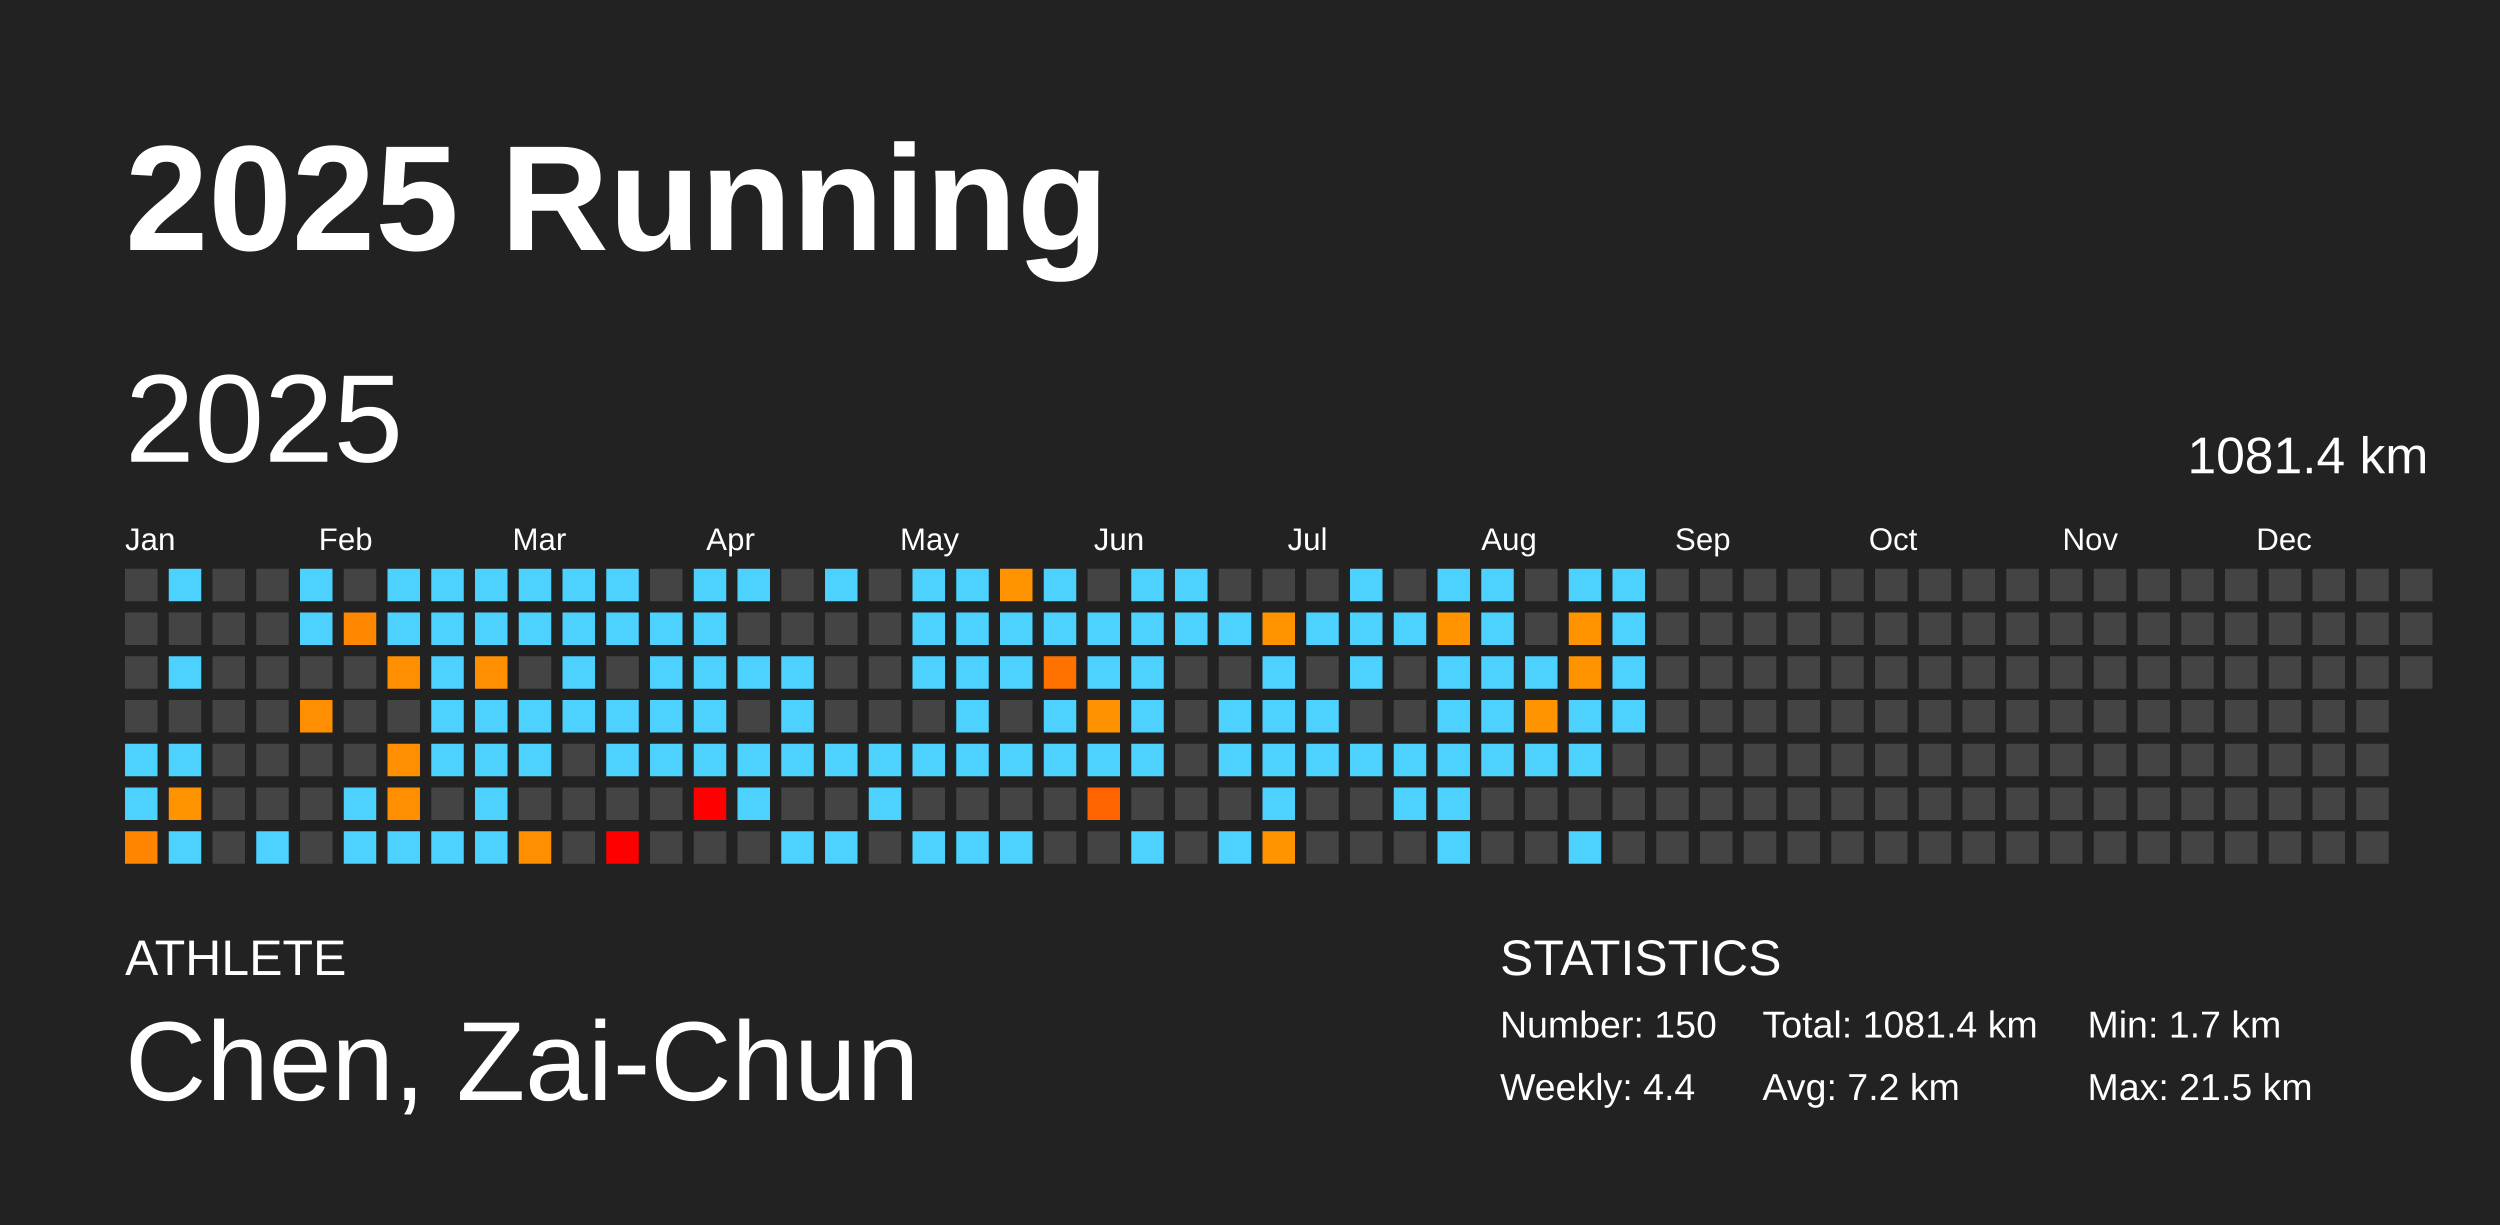
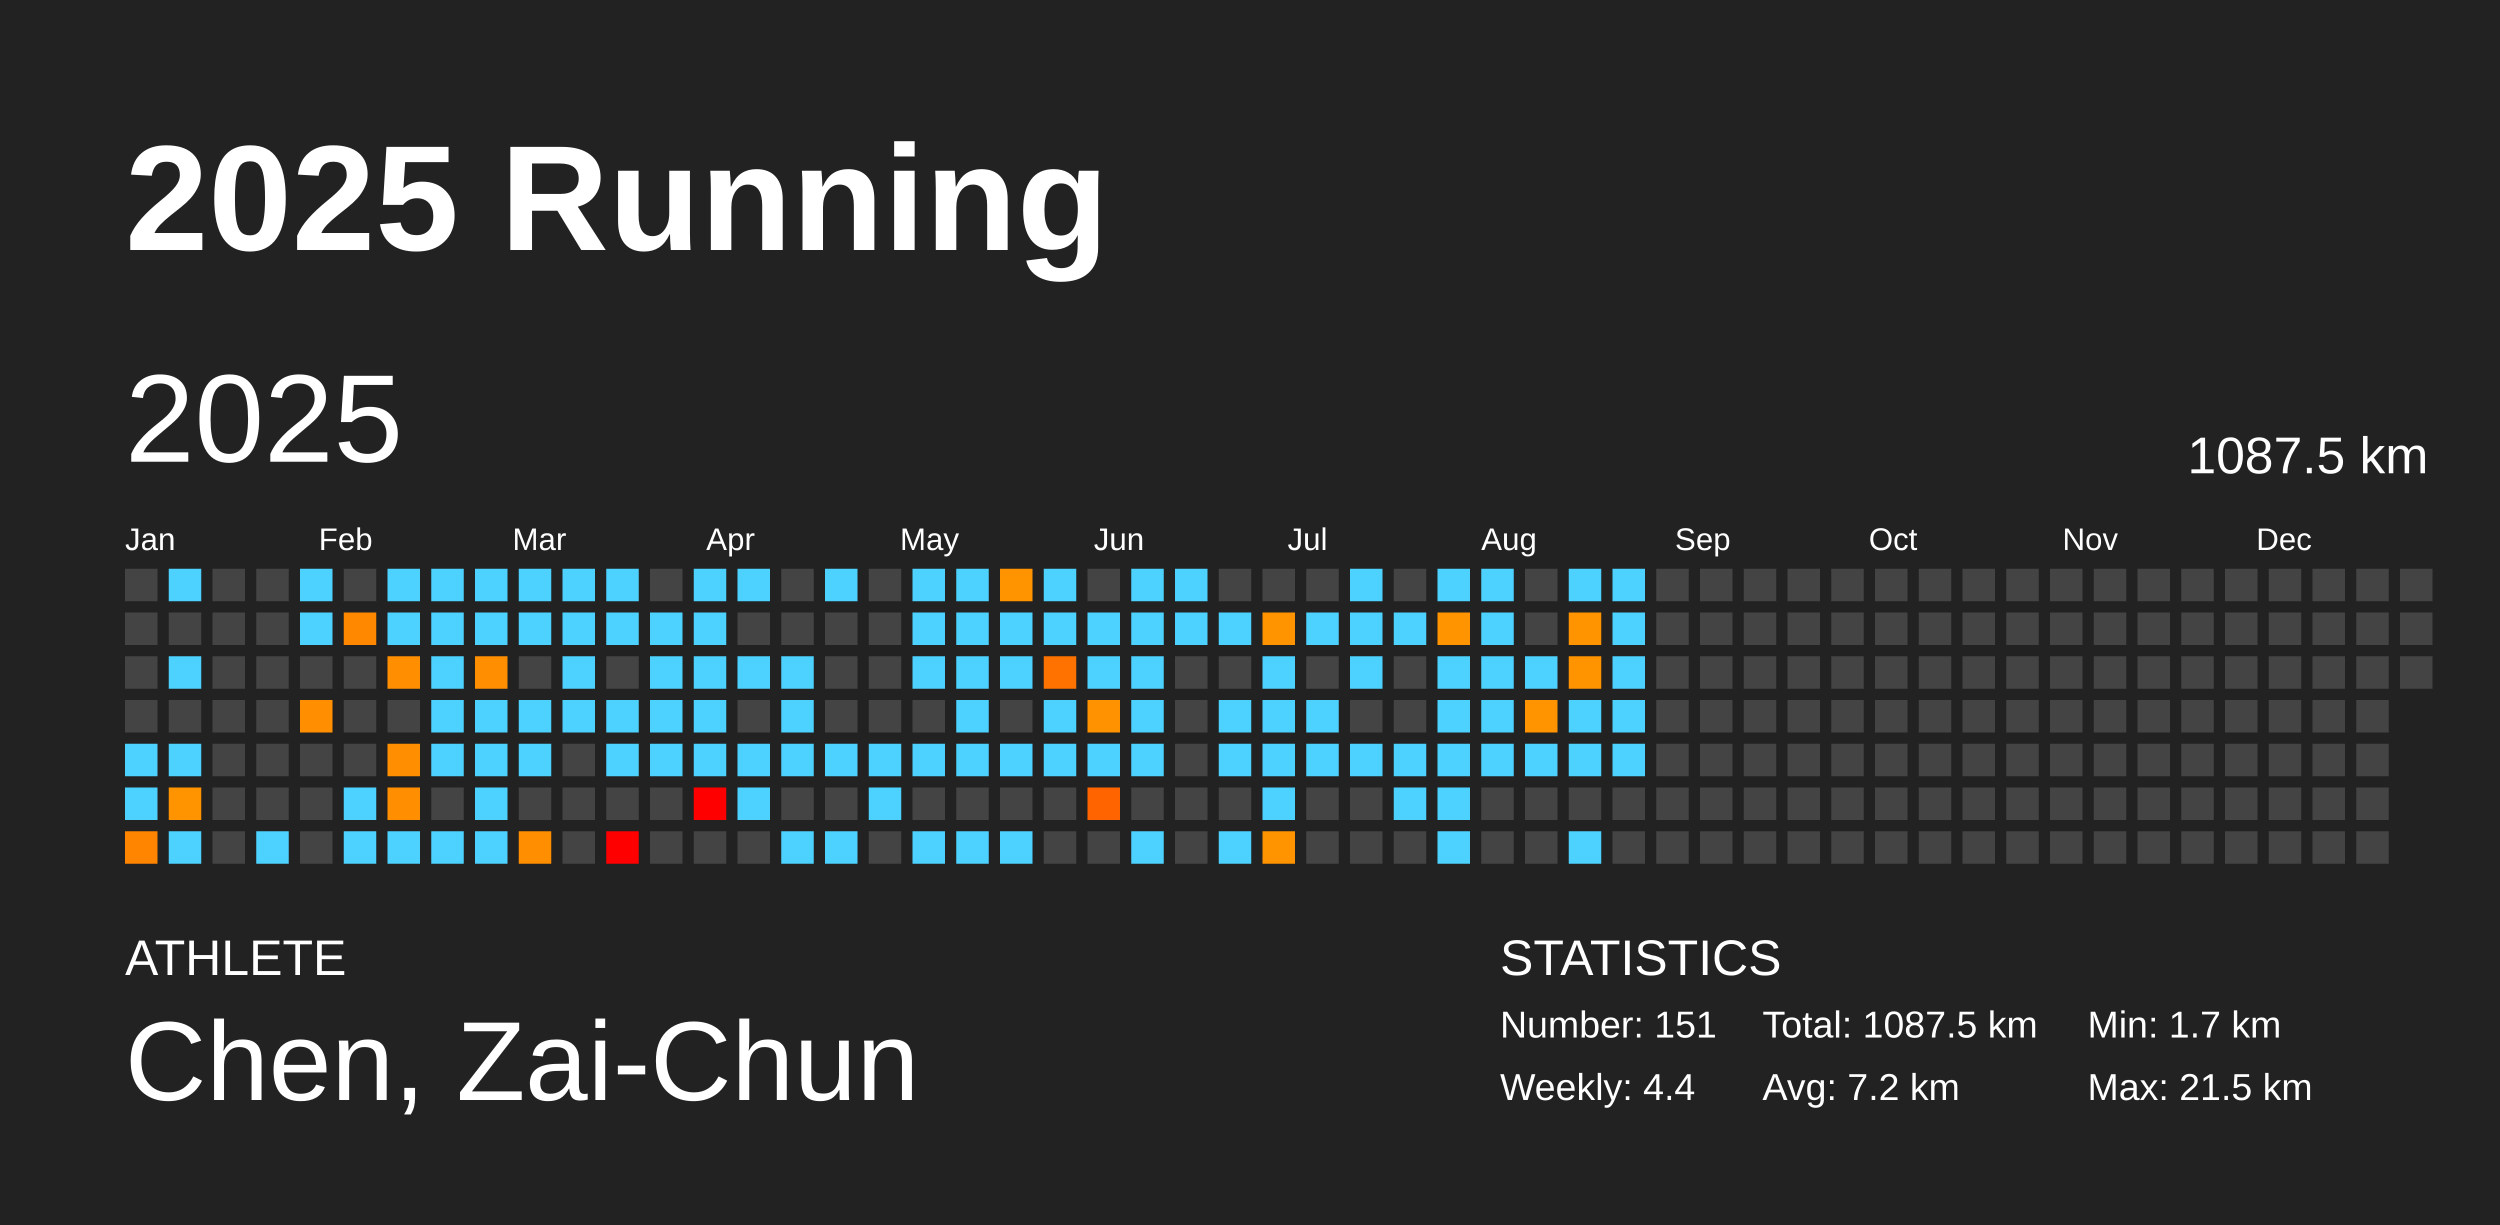
<svg xmlns="http://www.w3.org/2000/svg" baseProfile="full" height="98mm" version="1.1" viewBox="0,0,200,98" width="200mm">
  <defs />
  <rect fill="#222222" height="98" width="200" x="0" y="0" />
  <text fill="#FFFFFF" style="font-size:12px; font-family:Arial; font-weight:bold;" x="10" y="20">2025 Running</text>
  <text fill="#FFFFFF" style="font-size:4px; font-family:Arial" x="10" y="78">ATHLETE</text>
  <text fill="#FFFFFF" style="font-size:9px; font-family:Arial" x="10" y="88">Chen, Zai-Chun</text>
  <text fill="#FFFFFF" style="font-size:4px; font-family:Arial" x="120" y="78">STATISTICS</text>
-   <text fill="#FFFFFF" style="font-size:3px; font-family:Arial" x="120" y="83">Number: 150</text>
+   <text fill="#FFFFFF" style="font-size:3px; font-family:Arial" x="120" y="83">Number: 151</text>
  <text fill="#FFFFFF" style="font-size:3px; font-family:Arial" x="120" y="88">Weekly: 4.4</text>
-   <text fill="#FFFFFF" style="font-size:3px; font-family:Arial" x="141" y="83">Total: 1081.4 km</text>
+   <text fill="#FFFFFF" style="font-size:3px; font-family:Arial" x="141" y="83">Total: 1087.5 km</text>
  <text fill="#FFFFFF" style="font-size:3px; font-family:Arial" x="141" y="88">Avg: 7.2 km</text>
  <text fill="#FFFFFF" style="font-size:3px; font-family:Arial" x="167" y="83">Min: 1.7 km</text>
  <text fill="#FFFFFF" style="font-size:3px; font-family:Arial" x="167" y="88">Max: 21.5 km</text>
  <text dominant-baseline="hanging" fill="#FFFFFF" style="font-size:10.0px; font-family:Arial;" x="10" y="30">2025</text>
-   <text dominant-baseline="hanging" fill="#FFFFFF" style="font-size:4.125px; font-family:Arial;" x="175" y="35">1081.4 km</text>
+   <text dominant-baseline="hanging" fill="#FFFFFF" style="font-size:4.125px; font-family:Arial;" x="175" y="35">1087.5 km</text>
  <text fill="#FFFFFF" style="font-size:2.5px; font-family:Arial" x="10.0" y="44">Jan</text>
  <text fill="#FFFFFF" style="font-size:2.5px; font-family:Arial" x="25.5" y="44">Feb</text>
  <text fill="#FFFFFF" style="font-size:2.5px; font-family:Arial" x="41.0" y="44">Mar</text>
  <text fill="#FFFFFF" style="font-size:2.5px; font-family:Arial" x="56.5" y="44">Apr</text>
  <text fill="#FFFFFF" style="font-size:2.5px; font-family:Arial" x="72.0" y="44">May</text>
  <text fill="#FFFFFF" style="font-size:2.5px; font-family:Arial" x="87.5" y="44">Jun</text>
  <text fill="#FFFFFF" style="font-size:2.5px; font-family:Arial" x="103.0" y="44">Jul</text>
  <text fill="#FFFFFF" style="font-size:2.5px; font-family:Arial" x="118.5" y="44">Aug</text>
  <text fill="#FFFFFF" style="font-size:2.5px; font-family:Arial" x="134.0" y="44">Sep</text>
  <text fill="#FFFFFF" style="font-size:2.5px; font-family:Arial" x="149.5" y="44">Oct</text>
  <text fill="#FFFFFF" style="font-size:2.5px; font-family:Arial" x="165.0" y="44">Nov</text>
  <text fill="#FFFFFF" style="font-size:2.5px; font-family:Arial" x="180.5" y="44">Dec</text>
  <rect fill="#444444" height="2.6" width="2.6" x="10.0" y="45.5" />
  <rect fill="#444444" height="2.6" width="2.6" x="10.0" y="49.0" />
  <rect fill="#444444" height="2.6" width="2.6" x="10.0" y="52.5" />
  <rect fill="#444444" height="2.6" width="2.6" x="10.0" y="56.0" />
  <rect fill="#4dd2ff" height="2.6" width="2.6" x="10.0" y="59.5" />
  <rect fill="#4dd2ff" height="2.6" width="2.6" x="10.0" y="63.0" />
  <rect fill="#ff8400" height="2.6" width="2.6" x="10.0" y="66.5" />
  <rect fill="#4dd2ff" height="2.6" width="2.6" x="13.5" y="45.5" />
  <rect fill="#444444" height="2.6" width="2.6" x="13.5" y="49.0" />
  <rect fill="#4dd2ff" height="2.6" width="2.6" x="13.5" y="52.5" />
  <rect fill="#444444" height="2.6" width="2.6" x="13.5" y="56.0" />
  <rect fill="#4dd2ff" height="2.6" width="2.6" x="13.5" y="59.5" />
  <rect fill="#ff9400" height="2.6" width="2.6" x="13.5" y="63.0" />
  <rect fill="#4dd2ff" height="2.6" width="2.6" x="13.5" y="66.5" />
  <rect fill="#444444" height="2.6" width="2.6" x="17.0" y="45.5" />
  <rect fill="#444444" height="2.6" width="2.6" x="17.0" y="49.0" />
  <rect fill="#444444" height="2.6" width="2.6" x="17.0" y="52.5" />
  <rect fill="#444444" height="2.6" width="2.6" x="17.0" y="56.0" />
  <rect fill="#444444" height="2.6" width="2.6" x="17.0" y="59.5" />
  <rect fill="#444444" height="2.6" width="2.6" x="17.0" y="63.0" />
  <rect fill="#444444" height="2.6" width="2.6" x="17.0" y="66.5" />
  <rect fill="#444444" height="2.6" width="2.6" x="20.5" y="45.5" />
  <rect fill="#444444" height="2.6" width="2.6" x="20.5" y="49.0" />
  <rect fill="#444444" height="2.6" width="2.6" x="20.5" y="52.5" />
  <rect fill="#444444" height="2.6" width="2.6" x="20.5" y="56.0" />
  <rect fill="#444444" height="2.6" width="2.6" x="20.5" y="59.5" />
  <rect fill="#444444" height="2.6" width="2.6" x="20.5" y="63.0" />
  <rect fill="#4dd2ff" height="2.6" width="2.6" x="20.5" y="66.5" />
  <rect fill="#4dd2ff" height="2.6" width="2.6" x="24.0" y="45.5" />
  <rect fill="#4dd2ff" height="2.6" width="2.6" x="24.0" y="49.0" />
  <rect fill="#444444" height="2.6" width="2.6" x="24.0" y="52.5" />
  <rect fill="#ff8f00" height="2.6" width="2.6" x="24.0" y="56.0" />
  <rect fill="#444444" height="2.6" width="2.6" x="24.0" y="59.5" />
  <rect fill="#444444" height="2.6" width="2.6" x="24.0" y="63.0" />
  <rect fill="#444444" height="2.6" width="2.6" x="24.0" y="66.5" />
  <rect fill="#444444" height="2.6" width="2.6" x="27.5" y="45.5" />
  <rect fill="#ff8800" height="2.6" width="2.6" x="27.5" y="49.0" />
  <rect fill="#444444" height="2.6" width="2.6" x="27.5" y="52.5" />
  <rect fill="#444444" height="2.6" width="2.6" x="27.5" y="56.0" />
  <rect fill="#444444" height="2.6" width="2.6" x="27.5" y="59.5" />
  <rect fill="#4dd2ff" height="2.6" width="2.6" x="27.5" y="63.0" />
  <rect fill="#4dd2ff" height="2.6" width="2.6" x="27.5" y="66.5" />
  <rect fill="#4dd2ff" height="2.6" width="2.6" x="31.0" y="45.5" />
  <rect fill="#4dd2ff" height="2.6" width="2.6" x="31.0" y="49.0" />
  <rect fill="#ff8f00" height="2.6" width="2.6" x="31.0" y="52.5" />
  <rect fill="#444444" height="2.6" width="2.6" x="31.0" y="56.0" />
  <rect fill="#ff8f00" height="2.6" width="2.6" x="31.0" y="59.5" />
  <rect fill="#ff8f00" height="2.6" width="2.6" x="31.0" y="63.0" />
  <rect fill="#4dd2ff" height="2.6" width="2.6" x="31.0" y="66.5" />
  <rect fill="#4dd2ff" height="2.6" width="2.6" x="34.5" y="45.5" />
  <rect fill="#4dd2ff" height="2.6" width="2.6" x="34.5" y="49.0" />
  <rect fill="#4dd2ff" height="2.6" width="2.6" x="34.5" y="52.5" />
  <rect fill="#4dd2ff" height="2.6" width="2.6" x="34.5" y="56.0" />
  <rect fill="#4dd2ff" height="2.6" width="2.6" x="34.5" y="59.5" />
  <rect fill="#444444" height="2.6" width="2.6" x="34.5" y="63.0" />
  <rect fill="#4dd2ff" height="2.6" width="2.6" x="34.5" y="66.5" />
  <rect fill="#4dd2ff" height="2.6" width="2.6" x="38.0" y="45.5" />
  <rect fill="#4dd2ff" height="2.6" width="2.6" x="38.0" y="49.0" />
  <rect fill="#ff8f00" height="2.6" width="2.6" x="38.0" y="52.5" />
  <rect fill="#4dd2ff" height="2.6" width="2.6" x="38.0" y="56.0" />
  <rect fill="#4dd2ff" height="2.6" width="2.6" x="38.0" y="59.5" />
  <rect fill="#4dd2ff" height="2.6" width="2.6" x="38.0" y="63.0" />
  <rect fill="#4dd2ff" height="2.6" width="2.6" x="38.0" y="66.5" />
  <rect fill="#4dd2ff" height="2.6" width="2.6" x="41.5" y="45.5" />
  <rect fill="#4dd2ff" height="2.6" width="2.6" x="41.5" y="49.0" />
  <rect fill="#444444" height="2.6" width="2.6" x="41.5" y="52.5" />
  <rect fill="#4dd2ff" height="2.6" width="2.6" x="41.5" y="56.0" />
  <rect fill="#4dd2ff" height="2.6" width="2.6" x="41.5" y="59.5" />
  <rect fill="#444444" height="2.6" width="2.6" x="41.5" y="63.0" />
  <rect fill="#ff8e00" height="2.6" width="2.6" x="41.5" y="66.5" />
  <rect fill="#4dd2ff" height="2.6" width="2.6" x="45.0" y="45.5" />
  <rect fill="#4dd2ff" height="2.6" width="2.6" x="45.0" y="49.0" />
  <rect fill="#4dd2ff" height="2.6" width="2.6" x="45.0" y="52.5" />
  <rect fill="#4dd2ff" height="2.6" width="2.6" x="45.0" y="56.0" />
  <rect fill="#444444" height="2.6" width="2.6" x="45.0" y="59.5" />
  <rect fill="#444444" height="2.6" width="2.6" x="45.0" y="63.0" />
  <rect fill="#444444" height="2.6" width="2.6" x="45.0" y="66.5" />
  <rect fill="#4dd2ff" height="2.6" width="2.6" x="48.5" y="45.5" />
  <rect fill="#4dd2ff" height="2.6" width="2.6" x="48.5" y="49.0" />
  <rect fill="#444444" height="2.6" width="2.6" x="48.5" y="52.5" />
  <rect fill="#4dd2ff" height="2.6" width="2.6" x="48.5" y="56.0" />
  <rect fill="#4dd2ff" height="2.6" width="2.6" x="48.5" y="59.5" />
  <rect fill="#444444" height="2.6" width="2.6" x="48.5" y="63.0" />
  <rect fill="red" height="2.6" width="2.6" x="48.5" y="66.5" />
  <rect fill="#444444" height="2.6" width="2.6" x="52.0" y="45.5" />
  <rect fill="#4dd2ff" height="2.6" width="2.6" x="52.0" y="49.0" />
  <rect fill="#4dd2ff" height="2.6" width="2.6" x="52.0" y="52.5" />
  <rect fill="#4dd2ff" height="2.6" width="2.6" x="52.0" y="56.0" />
  <rect fill="#4dd2ff" height="2.6" width="2.6" x="52.0" y="59.5" />
  <rect fill="#444444" height="2.6" width="2.6" x="52.0" y="63.0" />
  <rect fill="#444444" height="2.6" width="2.6" x="52.0" y="66.5" />
  <rect fill="#4dd2ff" height="2.6" width="2.6" x="55.5" y="45.5" />
  <rect fill="#4dd2ff" height="2.6" width="2.6" x="55.5" y="49.0" />
  <rect fill="#4dd2ff" height="2.6" width="2.6" x="55.5" y="52.5" />
  <rect fill="#4dd2ff" height="2.6" width="2.6" x="55.5" y="56.0" />
  <rect fill="#4dd2ff" height="2.6" width="2.6" x="55.5" y="59.5" />
  <rect fill="red" height="2.6" width="2.6" x="55.5" y="63.0" />
  <rect fill="#444444" height="2.6" width="2.6" x="55.5" y="66.5" />
  <rect fill="#4dd2ff" height="2.6" width="2.6" x="59.0" y="45.5" />
  <rect fill="#444444" height="2.6" width="2.6" x="59.0" y="49.0" />
  <rect fill="#4dd2ff" height="2.6" width="2.6" x="59.0" y="52.5" />
  <rect fill="#444444" height="2.6" width="2.6" x="59.0" y="56.0" />
  <rect fill="#4dd2ff" height="2.6" width="2.6" x="59.0" y="59.5" />
  <rect fill="#4dd2ff" height="2.6" width="2.6" x="59.0" y="63.0" />
  <rect fill="#444444" height="2.6" width="2.6" x="59.0" y="66.5" />
  <rect fill="#444444" height="2.6" width="2.6" x="62.5" y="45.5" />
  <rect fill="#444444" height="2.6" width="2.6" x="62.5" y="49.0" />
  <rect fill="#4dd2ff" height="2.6" width="2.6" x="62.5" y="52.5" />
  <rect fill="#4dd2ff" height="2.6" width="2.6" x="62.5" y="56.0" />
  <rect fill="#4dd2ff" height="2.6" width="2.6" x="62.5" y="59.5" />
  <rect fill="#444444" height="2.6" width="2.6" x="62.5" y="63.0" />
  <rect fill="#4dd2ff" height="2.6" width="2.6" x="62.5" y="66.5" />
  <rect fill="#4dd2ff" height="2.6" width="2.6" x="66.0" y="45.5" />
  <rect fill="#444444" height="2.6" width="2.6" x="66.0" y="49.0" />
  <rect fill="#444444" height="2.6" width="2.6" x="66.0" y="52.5" />
  <rect fill="#444444" height="2.6" width="2.6" x="66.0" y="56.0" />
  <rect fill="#4dd2ff" height="2.6" width="2.6" x="66.0" y="59.5" />
  <rect fill="#444444" height="2.6" width="2.6" x="66.0" y="63.0" />
  <rect fill="#4dd2ff" height="2.6" width="2.6" x="66.0" y="66.5" />
  <rect fill="#444444" height="2.6" width="2.6" x="69.5" y="45.5" />
  <rect fill="#444444" height="2.6" width="2.6" x="69.5" y="49.0" />
  <rect fill="#444444" height="2.6" width="2.6" x="69.5" y="52.5" />
  <rect fill="#444444" height="2.6" width="2.6" x="69.5" y="56.0" />
  <rect fill="#4dd2ff" height="2.6" width="2.6" x="69.5" y="59.5" />
  <rect fill="#4dd2ff" height="2.6" width="2.6" x="69.5" y="63.0" />
  <rect fill="#444444" height="2.6" width="2.6" x="69.5" y="66.5" />
  <rect fill="#4dd2ff" height="2.6" width="2.6" x="73.0" y="45.5" />
  <rect fill="#4dd2ff" height="2.6" width="2.6" x="73.0" y="49.0" />
  <rect fill="#4dd2ff" height="2.6" width="2.6" x="73.0" y="52.5" />
  <rect fill="#444444" height="2.6" width="2.6" x="73.0" y="56.0" />
  <rect fill="#4dd2ff" height="2.6" width="2.6" x="73.0" y="59.5" />
  <rect fill="#444444" height="2.6" width="2.6" x="73.0" y="63.0" />
  <rect fill="#4dd2ff" height="2.6" width="2.6" x="73.0" y="66.5" />
  <rect fill="#4dd2ff" height="2.6" width="2.6" x="76.5" y="45.5" />
  <rect fill="#4dd2ff" height="2.6" width="2.6" x="76.5" y="49.0" />
  <rect fill="#4dd2ff" height="2.6" width="2.6" x="76.5" y="52.5" />
  <rect fill="#4dd2ff" height="2.6" width="2.6" x="76.5" y="56.0" />
  <rect fill="#4dd2ff" height="2.6" width="2.6" x="76.5" y="59.5" />
  <rect fill="#444444" height="2.6" width="2.6" x="76.5" y="63.0" />
  <rect fill="#4dd2ff" height="2.6" width="2.6" x="76.5" y="66.5" />
  <rect fill="#ff9300" height="2.6" width="2.6" x="80.0" y="45.5" />
  <rect fill="#4dd2ff" height="2.6" width="2.6" x="80.0" y="49.0" />
  <rect fill="#4dd2ff" height="2.6" width="2.6" x="80.0" y="52.5" />
  <rect fill="#444444" height="2.6" width="2.6" x="80.0" y="56.0" />
  <rect fill="#4dd2ff" height="2.6" width="2.6" x="80.0" y="59.5" />
  <rect fill="#444444" height="2.6" width="2.6" x="80.0" y="63.0" />
  <rect fill="#4dd2ff" height="2.6" width="2.6" x="80.0" y="66.5" />
  <rect fill="#4dd2ff" height="2.6" width="2.6" x="83.5" y="45.5" />
  <rect fill="#4dd2ff" height="2.6" width="2.6" x="83.5" y="49.0" />
  <rect fill="#ff7200" height="2.6" width="2.6" x="83.5" y="52.5" />
  <rect fill="#4dd2ff" height="2.6" width="2.6" x="83.5" y="56.0" />
  <rect fill="#4dd2ff" height="2.6" width="2.6" x="83.5" y="59.5" />
  <rect fill="#444444" height="2.6" width="2.6" x="83.5" y="63.0" />
  <rect fill="#444444" height="2.6" width="2.6" x="83.5" y="66.5" />
  <rect fill="#444444" height="2.6" width="2.6" x="87.0" y="45.5" />
  <rect fill="#4dd2ff" height="2.6" width="2.6" x="87.0" y="49.0" />
  <rect fill="#4dd2ff" height="2.6" width="2.6" x="87.0" y="52.5" />
  <rect fill="#ff9200" height="2.6" width="2.6" x="87.0" y="56.0" />
  <rect fill="#4dd2ff" height="2.6" width="2.6" x="87.0" y="59.5" />
  <rect fill="#ff6400" height="2.6" width="2.6" x="87.0" y="63.0" />
  <rect fill="#444444" height="2.6" width="2.6" x="87.0" y="66.5" />
  <rect fill="#4dd2ff" height="2.6" width="2.6" x="90.5" y="45.5" />
  <rect fill="#4dd2ff" height="2.6" width="2.6" x="90.5" y="49.0" />
  <rect fill="#4dd2ff" height="2.6" width="2.6" x="90.5" y="52.5" />
  <rect fill="#4dd2ff" height="2.6" width="2.6" x="90.5" y="56.0" />
  <rect fill="#4dd2ff" height="2.6" width="2.6" x="90.5" y="59.5" />
  <rect fill="#444444" height="2.6" width="2.6" x="90.5" y="63.0" />
  <rect fill="#4dd2ff" height="2.6" width="2.6" x="90.5" y="66.5" />
  <rect fill="#4dd2ff" height="2.6" width="2.6" x="94.0" y="45.5" />
  <rect fill="#4dd2ff" height="2.6" width="2.6" x="94.0" y="49.0" />
  <rect fill="#444444" height="2.6" width="2.6" x="94.0" y="52.5" />
  <rect fill="#444444" height="2.6" width="2.6" x="94.0" y="56.0" />
  <rect fill="#444444" height="2.6" width="2.6" x="94.0" y="59.5" />
  <rect fill="#444444" height="2.6" width="2.6" x="94.0" y="63.0" />
  <rect fill="#444444" height="2.6" width="2.6" x="94.0" y="66.5" />
  <rect fill="#444444" height="2.6" width="2.6" x="97.5" y="45.5" />
  <rect fill="#4dd2ff" height="2.6" width="2.6" x="97.5" y="49.0" />
  <rect fill="#444444" height="2.6" width="2.6" x="97.5" y="52.5" />
  <rect fill="#4dd2ff" height="2.6" width="2.6" x="97.5" y="56.0" />
  <rect fill="#4dd2ff" height="2.6" width="2.6" x="97.5" y="59.5" />
  <rect fill="#444444" height="2.6" width="2.6" x="97.5" y="63.0" />
  <rect fill="#4dd2ff" height="2.6" width="2.6" x="97.5" y="66.5" />
  <rect fill="#444444" height="2.6" width="2.6" x="101.0" y="45.5" />
  <rect fill="#ff9300" height="2.6" width="2.6" x="101.0" y="49.0" />
  <rect fill="#4dd2ff" height="2.6" width="2.6" x="101.0" y="52.5" />
  <rect fill="#4dd2ff" height="2.6" width="2.6" x="101.0" y="56.0" />
  <rect fill="#4dd2ff" height="2.6" width="2.6" x="101.0" y="59.5" />
  <rect fill="#4dd2ff" height="2.6" width="2.6" x="101.0" y="63.0" />
  <rect fill="#ff9400" height="2.6" width="2.6" x="101.0" y="66.5" />
  <rect fill="#444444" height="2.6" width="2.6" x="104.5" y="45.5" />
  <rect fill="#4dd2ff" height="2.6" width="2.6" x="104.5" y="49.0" />
  <rect fill="#444444" height="2.6" width="2.6" x="104.5" y="52.5" />
  <rect fill="#4dd2ff" height="2.6" width="2.6" x="104.5" y="56.0" />
  <rect fill="#4dd2ff" height="2.6" width="2.6" x="104.5" y="59.5" />
  <rect fill="#444444" height="2.6" width="2.6" x="104.5" y="63.0" />
  <rect fill="#444444" height="2.6" width="2.6" x="104.5" y="66.5" />
  <rect fill="#4dd2ff" height="2.6" width="2.6" x="108.0" y="45.5" />
  <rect fill="#4dd2ff" height="2.6" width="2.6" x="108.0" y="49.0" />
  <rect fill="#4dd2ff" height="2.6" width="2.6" x="108.0" y="52.5" />
  <rect fill="#444444" height="2.6" width="2.6" x="108.0" y="56.0" />
  <rect fill="#4dd2ff" height="2.6" width="2.6" x="108.0" y="59.5" />
  <rect fill="#444444" height="2.6" width="2.6" x="108.0" y="63.0" />
  <rect fill="#444444" height="2.6" width="2.6" x="108.0" y="66.5" />
  <rect fill="#444444" height="2.6" width="2.6" x="111.5" y="45.5" />
  <rect fill="#4dd2ff" height="2.6" width="2.6" x="111.5" y="49.0" />
  <rect fill="#444444" height="2.6" width="2.6" x="111.5" y="52.5" />
  <rect fill="#444444" height="2.6" width="2.6" x="111.5" y="56.0" />
  <rect fill="#4dd2ff" height="2.6" width="2.6" x="111.5" y="59.5" />
  <rect fill="#4dd2ff" height="2.6" width="2.6" x="111.5" y="63.0" />
  <rect fill="#444444" height="2.6" width="2.6" x="111.5" y="66.5" />
  <rect fill="#4dd2ff" height="2.6" width="2.6" x="115.0" y="45.5" />
  <rect fill="#ff9400" height="2.6" width="2.6" x="115.0" y="49.0" />
  <rect fill="#4dd2ff" height="2.6" width="2.6" x="115.0" y="52.5" />
  <rect fill="#4dd2ff" height="2.6" width="2.6" x="115.0" y="56.0" />
  <rect fill="#4dd2ff" height="2.6" width="2.6" x="115.0" y="59.5" />
  <rect fill="#4dd2ff" height="2.6" width="2.6" x="115.0" y="63.0" />
  <rect fill="#4dd2ff" height="2.6" width="2.6" x="115.0" y="66.5" />
  <rect fill="#4dd2ff" height="2.6" width="2.6" x="118.5" y="45.5" />
  <rect fill="#4dd2ff" height="2.6" width="2.6" x="118.5" y="49.0" />
  <rect fill="#4dd2ff" height="2.6" width="2.6" x="118.5" y="52.5" />
  <rect fill="#4dd2ff" height="2.6" width="2.6" x="118.5" y="56.0" />
  <rect fill="#4dd2ff" height="2.6" width="2.6" x="118.5" y="59.5" />
  <rect fill="#444444" height="2.6" width="2.6" x="118.5" y="63.0" />
  <rect fill="#444444" height="2.6" width="2.6" x="118.5" y="66.5" />
  <rect fill="#444444" height="2.6" width="2.6" x="122.0" y="45.5" />
  <rect fill="#444444" height="2.6" width="2.6" x="122.0" y="49.0" />
  <rect fill="#4dd2ff" height="2.6" width="2.6" x="122.0" y="52.5" />
  <rect fill="#ff9400" height="2.6" width="2.6" x="122.0" y="56.0" />
  <rect fill="#4dd2ff" height="2.6" width="2.6" x="122.0" y="59.5" />
  <rect fill="#444444" height="2.6" width="2.6" x="122.0" y="63.0" />
  <rect fill="#444444" height="2.6" width="2.6" x="122.0" y="66.5" />
  <rect fill="#4dd2ff" height="2.6" width="2.6" x="125.5" y="45.5" />
  <rect fill="#ff9300" height="2.6" width="2.6" x="125.5" y="49.0" />
  <rect fill="#ff9400" height="2.6" width="2.6" x="125.5" y="52.5" />
  <rect fill="#4dd2ff" height="2.6" width="2.6" x="125.5" y="56.0" />
  <rect fill="#4dd2ff" height="2.6" width="2.6" x="125.5" y="59.5" />
  <rect fill="#444444" height="2.6" width="2.6" x="125.5" y="63.0" />
  <rect fill="#4dd2ff" height="2.6" width="2.6" x="125.5" y="66.5" />
  <rect fill="#4dd2ff" height="2.6" width="2.6" x="129.0" y="45.5" />
  <rect fill="#4dd2ff" height="2.6" width="2.6" x="129.0" y="49.0" />
  <rect fill="#4dd2ff" height="2.6" width="2.6" x="129.0" y="52.5" />
  <rect fill="#4dd2ff" height="2.6" width="2.6" x="129.0" y="56.0" />
-   <rect fill="#444444" height="2.6" width="2.6" x="129.0" y="59.5" />
+   <rect fill="#4dd2ff" height="2.6" width="2.6" x="129.0" y="59.5" />
  <rect fill="#444444" height="2.6" width="2.6" x="129.0" y="63.0" />
  <rect fill="#444444" height="2.6" width="2.6" x="129.0" y="66.5" />
  <rect fill="#444444" height="2.6" width="2.6" x="132.5" y="45.5" />
  <rect fill="#444444" height="2.6" width="2.6" x="132.5" y="49.0" />
  <rect fill="#444444" height="2.6" width="2.6" x="132.5" y="52.5" />
  <rect fill="#444444" height="2.6" width="2.6" x="132.5" y="56.0" />
  <rect fill="#444444" height="2.6" width="2.6" x="132.5" y="59.5" />
  <rect fill="#444444" height="2.6" width="2.6" x="132.5" y="63.0" />
  <rect fill="#444444" height="2.6" width="2.6" x="132.5" y="66.5" />
  <rect fill="#444444" height="2.6" width="2.6" x="136.0" y="45.5" />
  <rect fill="#444444" height="2.6" width="2.6" x="136.0" y="49.0" />
  <rect fill="#444444" height="2.6" width="2.6" x="136.0" y="52.5" />
  <rect fill="#444444" height="2.6" width="2.6" x="136.0" y="56.0" />
  <rect fill="#444444" height="2.6" width="2.6" x="136.0" y="59.5" />
  <rect fill="#444444" height="2.6" width="2.6" x="136.0" y="63.0" />
  <rect fill="#444444" height="2.6" width="2.6" x="136.0" y="66.5" />
  <rect fill="#444444" height="2.6" width="2.6" x="139.5" y="45.5" />
  <rect fill="#444444" height="2.6" width="2.6" x="139.5" y="49.0" />
  <rect fill="#444444" height="2.6" width="2.6" x="139.5" y="52.5" />
  <rect fill="#444444" height="2.6" width="2.6" x="139.5" y="56.0" />
  <rect fill="#444444" height="2.6" width="2.6" x="139.5" y="59.5" />
  <rect fill="#444444" height="2.6" width="2.6" x="139.5" y="63.0" />
  <rect fill="#444444" height="2.6" width="2.6" x="139.5" y="66.5" />
  <rect fill="#444444" height="2.6" width="2.6" x="143.0" y="45.5" />
  <rect fill="#444444" height="2.6" width="2.6" x="143.0" y="49.0" />
  <rect fill="#444444" height="2.6" width="2.6" x="143.0" y="52.5" />
  <rect fill="#444444" height="2.6" width="2.6" x="143.0" y="56.0" />
  <rect fill="#444444" height="2.6" width="2.6" x="143.0" y="59.5" />
  <rect fill="#444444" height="2.6" width="2.6" x="143.0" y="63.0" />
  <rect fill="#444444" height="2.6" width="2.6" x="143.0" y="66.5" />
  <rect fill="#444444" height="2.6" width="2.6" x="146.5" y="45.5" />
  <rect fill="#444444" height="2.6" width="2.6" x="146.5" y="49.0" />
  <rect fill="#444444" height="2.6" width="2.6" x="146.5" y="52.5" />
  <rect fill="#444444" height="2.6" width="2.6" x="146.5" y="56.0" />
  <rect fill="#444444" height="2.6" width="2.6" x="146.5" y="59.5" />
  <rect fill="#444444" height="2.6" width="2.6" x="146.5" y="63.0" />
  <rect fill="#444444" height="2.6" width="2.6" x="146.5" y="66.5" />
  <rect fill="#444444" height="2.6" width="2.6" x="150.0" y="45.5" />
  <rect fill="#444444" height="2.6" width="2.6" x="150.0" y="49.0" />
  <rect fill="#444444" height="2.6" width="2.6" x="150.0" y="52.5" />
  <rect fill="#444444" height="2.6" width="2.6" x="150.0" y="56.0" />
  <rect fill="#444444" height="2.6" width="2.6" x="150.0" y="59.5" />
  <rect fill="#444444" height="2.6" width="2.6" x="150.0" y="63.0" />
  <rect fill="#444444" height="2.6" width="2.6" x="150.0" y="66.5" />
  <rect fill="#444444" height="2.6" width="2.6" x="153.5" y="45.5" />
  <rect fill="#444444" height="2.6" width="2.6" x="153.5" y="49.0" />
  <rect fill="#444444" height="2.6" width="2.6" x="153.5" y="52.5" />
  <rect fill="#444444" height="2.6" width="2.6" x="153.5" y="56.0" />
  <rect fill="#444444" height="2.6" width="2.6" x="153.5" y="59.5" />
  <rect fill="#444444" height="2.6" width="2.6" x="153.5" y="63.0" />
  <rect fill="#444444" height="2.6" width="2.6" x="153.5" y="66.5" />
  <rect fill="#444444" height="2.6" width="2.6" x="157.0" y="45.5" />
  <rect fill="#444444" height="2.6" width="2.6" x="157.0" y="49.0" />
  <rect fill="#444444" height="2.6" width="2.6" x="157.0" y="52.5" />
  <rect fill="#444444" height="2.6" width="2.6" x="157.0" y="56.0" />
  <rect fill="#444444" height="2.6" width="2.6" x="157.0" y="59.5" />
  <rect fill="#444444" height="2.6" width="2.6" x="157.0" y="63.0" />
  <rect fill="#444444" height="2.6" width="2.6" x="157.0" y="66.5" />
  <rect fill="#444444" height="2.6" width="2.6" x="160.5" y="45.5" />
  <rect fill="#444444" height="2.6" width="2.6" x="160.5" y="49.0" />
  <rect fill="#444444" height="2.6" width="2.6" x="160.5" y="52.5" />
  <rect fill="#444444" height="2.6" width="2.6" x="160.5" y="56.0" />
  <rect fill="#444444" height="2.6" width="2.6" x="160.5" y="59.5" />
  <rect fill="#444444" height="2.6" width="2.6" x="160.5" y="63.0" />
  <rect fill="#444444" height="2.6" width="2.6" x="160.5" y="66.5" />
  <rect fill="#444444" height="2.6" width="2.6" x="164.0" y="45.5" />
  <rect fill="#444444" height="2.6" width="2.6" x="164.0" y="49.0" />
  <rect fill="#444444" height="2.6" width="2.6" x="164.0" y="52.5" />
  <rect fill="#444444" height="2.6" width="2.6" x="164.0" y="56.0" />
  <rect fill="#444444" height="2.6" width="2.6" x="164.0" y="59.5" />
  <rect fill="#444444" height="2.6" width="2.6" x="164.0" y="63.0" />
  <rect fill="#444444" height="2.6" width="2.6" x="164.0" y="66.5" />
  <rect fill="#444444" height="2.6" width="2.6" x="167.5" y="45.5" />
  <rect fill="#444444" height="2.6" width="2.6" x="167.5" y="49.0" />
  <rect fill="#444444" height="2.6" width="2.6" x="167.5" y="52.5" />
  <rect fill="#444444" height="2.6" width="2.6" x="167.5" y="56.0" />
  <rect fill="#444444" height="2.6" width="2.6" x="167.5" y="59.5" />
  <rect fill="#444444" height="2.6" width="2.6" x="167.5" y="63.0" />
  <rect fill="#444444" height="2.6" width="2.6" x="167.5" y="66.5" />
  <rect fill="#444444" height="2.6" width="2.6" x="171.0" y="45.5" />
  <rect fill="#444444" height="2.6" width="2.6" x="171.0" y="49.0" />
  <rect fill="#444444" height="2.6" width="2.6" x="171.0" y="52.5" />
  <rect fill="#444444" height="2.6" width="2.6" x="171.0" y="56.0" />
  <rect fill="#444444" height="2.6" width="2.6" x="171.0" y="59.5" />
  <rect fill="#444444" height="2.6" width="2.6" x="171.0" y="63.0" />
  <rect fill="#444444" height="2.6" width="2.6" x="171.0" y="66.5" />
  <rect fill="#444444" height="2.6" width="2.6" x="174.5" y="45.5" />
  <rect fill="#444444" height="2.6" width="2.6" x="174.5" y="49.0" />
  <rect fill="#444444" height="2.6" width="2.6" x="174.5" y="52.5" />
  <rect fill="#444444" height="2.6" width="2.6" x="174.5" y="56.0" />
  <rect fill="#444444" height="2.6" width="2.6" x="174.5" y="59.5" />
  <rect fill="#444444" height="2.6" width="2.6" x="174.5" y="63.0" />
  <rect fill="#444444" height="2.6" width="2.6" x="174.5" y="66.5" />
  <rect fill="#444444" height="2.6" width="2.6" x="178.0" y="45.5" />
  <rect fill="#444444" height="2.6" width="2.6" x="178.0" y="49.0" />
  <rect fill="#444444" height="2.6" width="2.6" x="178.0" y="52.5" />
  <rect fill="#444444" height="2.6" width="2.6" x="178.0" y="56.0" />
  <rect fill="#444444" height="2.6" width="2.6" x="178.0" y="59.5" />
  <rect fill="#444444" height="2.6" width="2.6" x="178.0" y="63.0" />
  <rect fill="#444444" height="2.6" width="2.6" x="178.0" y="66.5" />
  <rect fill="#444444" height="2.6" width="2.6" x="181.5" y="45.5" />
  <rect fill="#444444" height="2.6" width="2.6" x="181.5" y="49.0" />
  <rect fill="#444444" height="2.6" width="2.6" x="181.5" y="52.5" />
  <rect fill="#444444" height="2.6" width="2.6" x="181.5" y="56.0" />
  <rect fill="#444444" height="2.6" width="2.6" x="181.5" y="59.5" />
  <rect fill="#444444" height="2.6" width="2.6" x="181.5" y="63.0" />
  <rect fill="#444444" height="2.6" width="2.6" x="181.5" y="66.5" />
  <rect fill="#444444" height="2.6" width="2.6" x="185.0" y="45.5" />
  <rect fill="#444444" height="2.6" width="2.6" x="185.0" y="49.0" />
  <rect fill="#444444" height="2.6" width="2.6" x="185.0" y="52.5" />
  <rect fill="#444444" height="2.6" width="2.6" x="185.0" y="56.0" />
  <rect fill="#444444" height="2.6" width="2.6" x="185.0" y="59.5" />
  <rect fill="#444444" height="2.6" width="2.6" x="185.0" y="63.0" />
  <rect fill="#444444" height="2.6" width="2.6" x="185.0" y="66.5" />
  <rect fill="#444444" height="2.6" width="2.6" x="188.5" y="45.5" />
  <rect fill="#444444" height="2.6" width="2.6" x="188.5" y="49.0" />
  <rect fill="#444444" height="2.6" width="2.6" x="188.5" y="52.5" />
  <rect fill="#444444" height="2.6" width="2.6" x="188.5" y="56.0" />
  <rect fill="#444444" height="2.6" width="2.6" x="188.5" y="59.5" />
  <rect fill="#444444" height="2.6" width="2.6" x="188.5" y="63.0" />
  <rect fill="#444444" height="2.6" width="2.6" x="188.5" y="66.5" />
  <rect fill="#444444" height="2.6" width="2.6" x="192.0" y="45.5" />
  <rect fill="#444444" height="2.6" width="2.6" x="192.0" y="49.0" />
  <rect fill="#444444" height="2.6" width="2.6" x="192.0" y="52.5" />
</svg>
